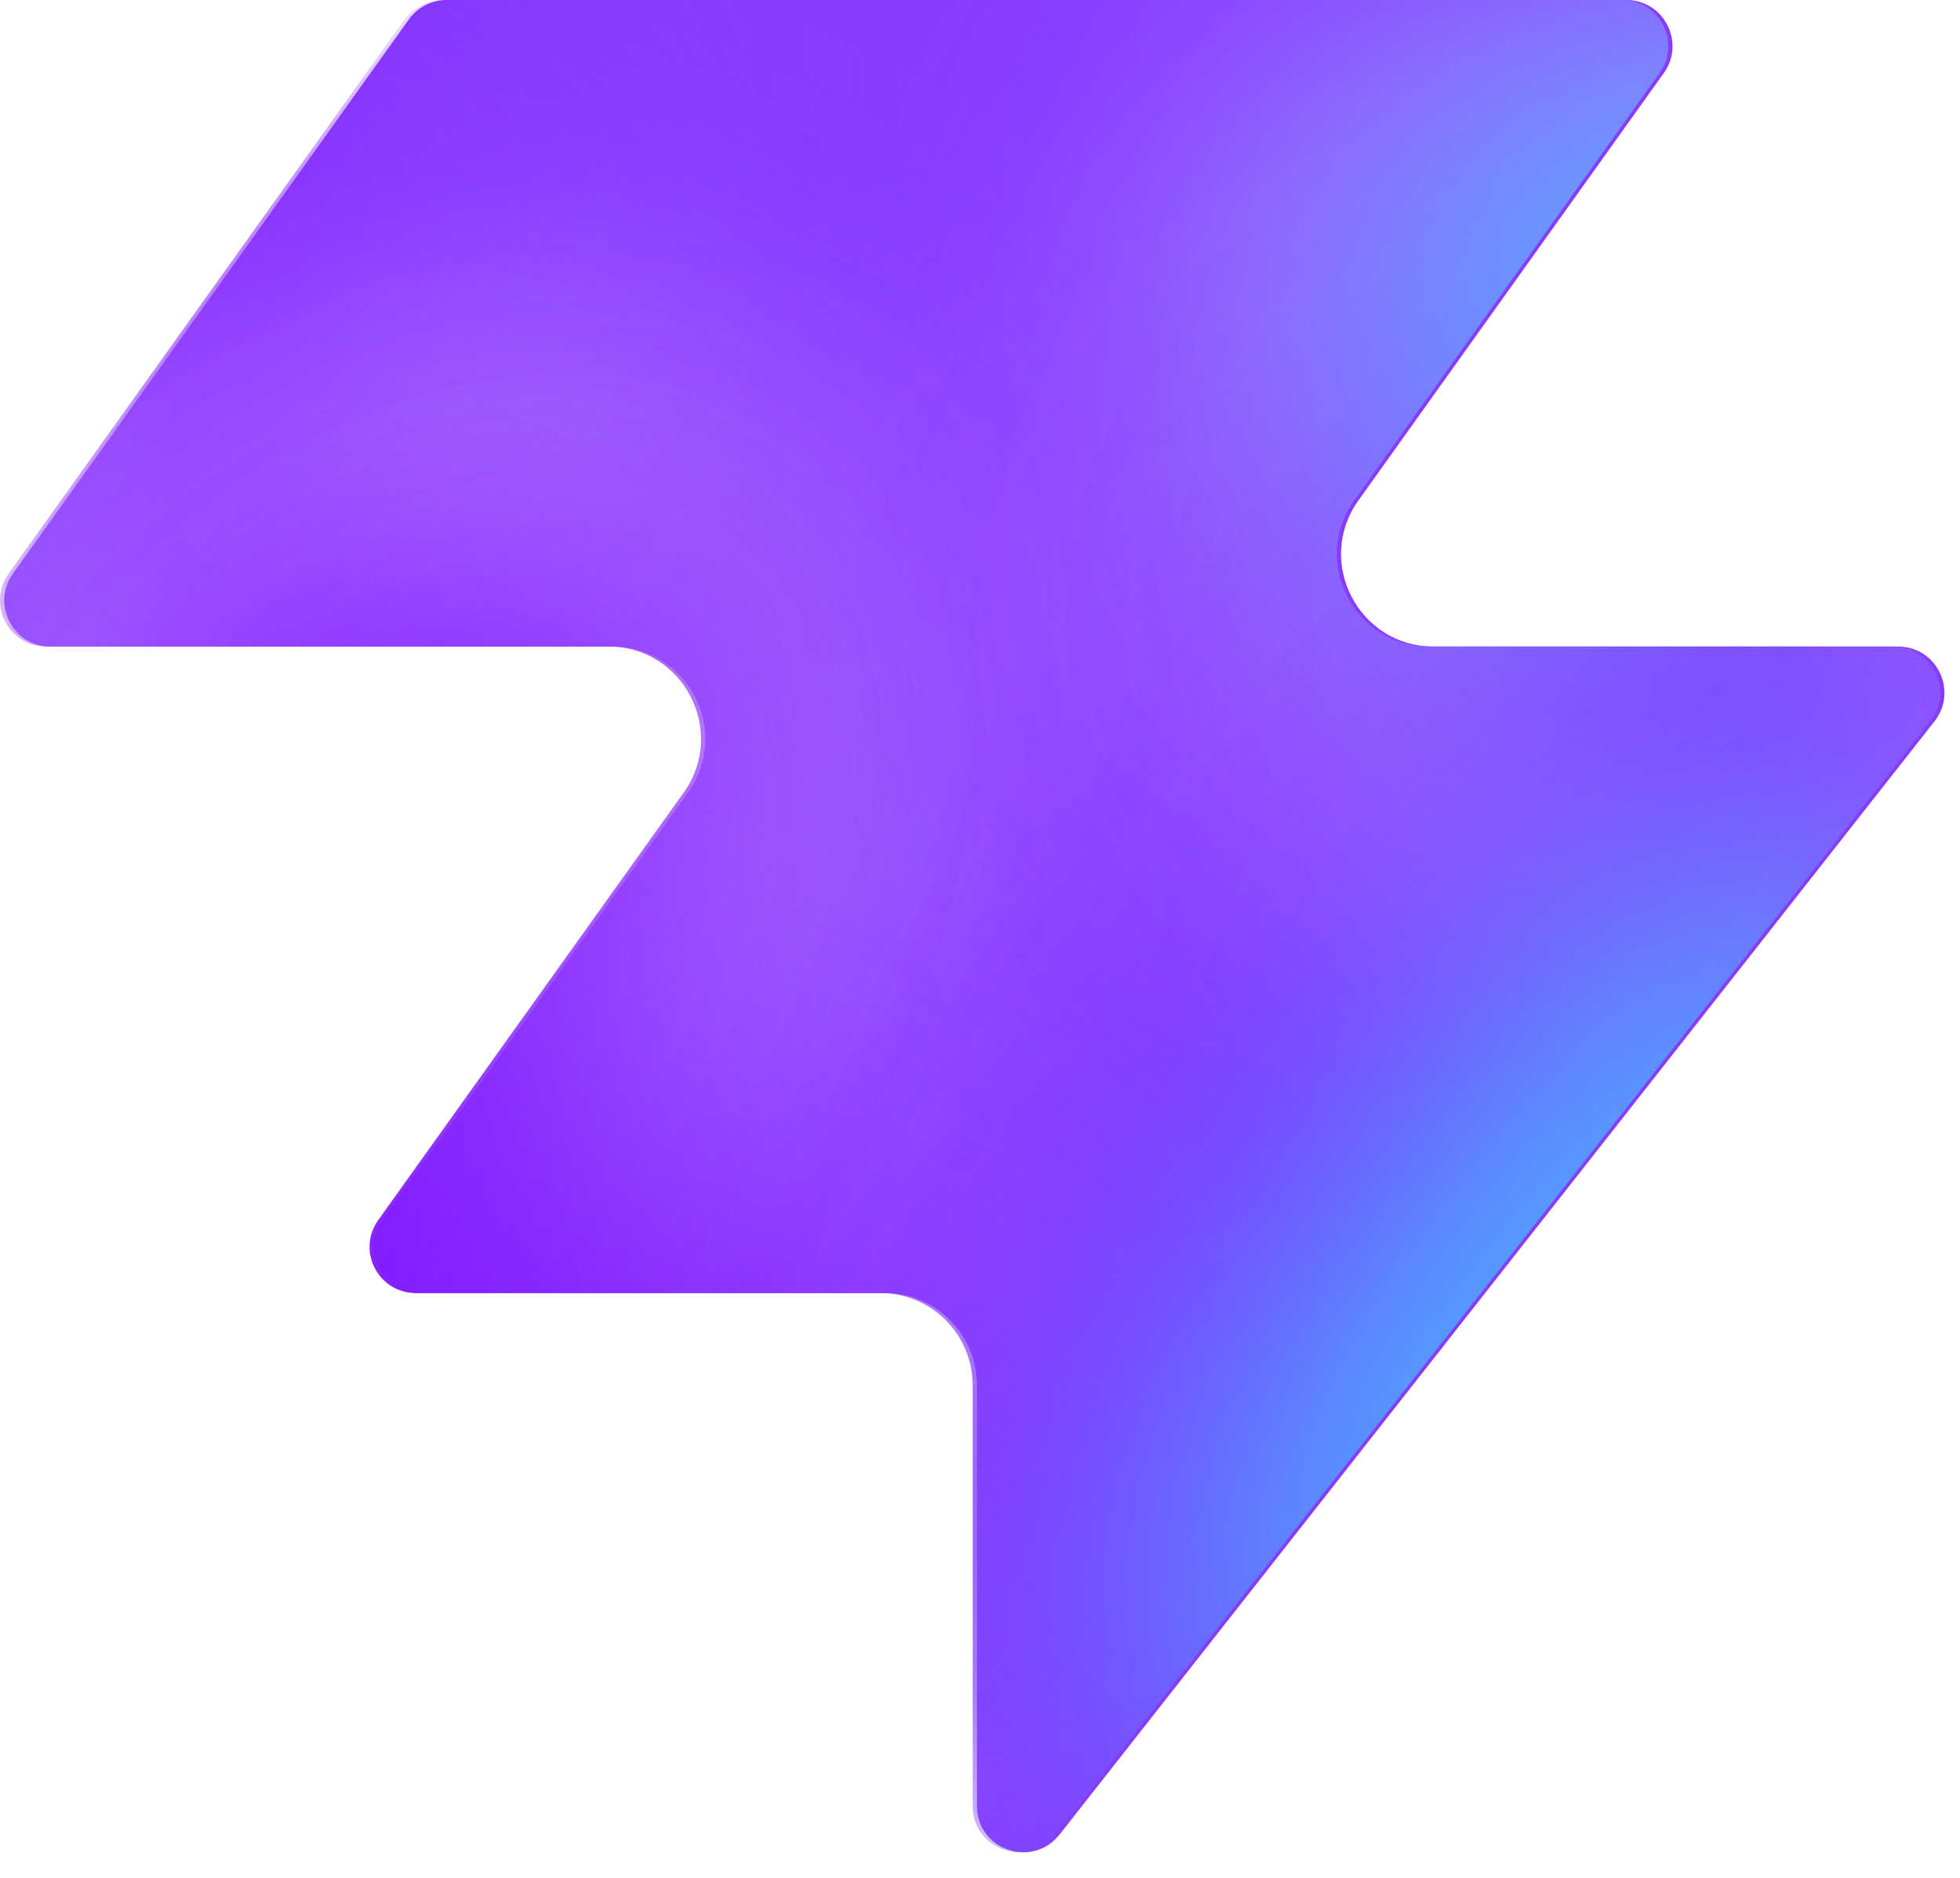
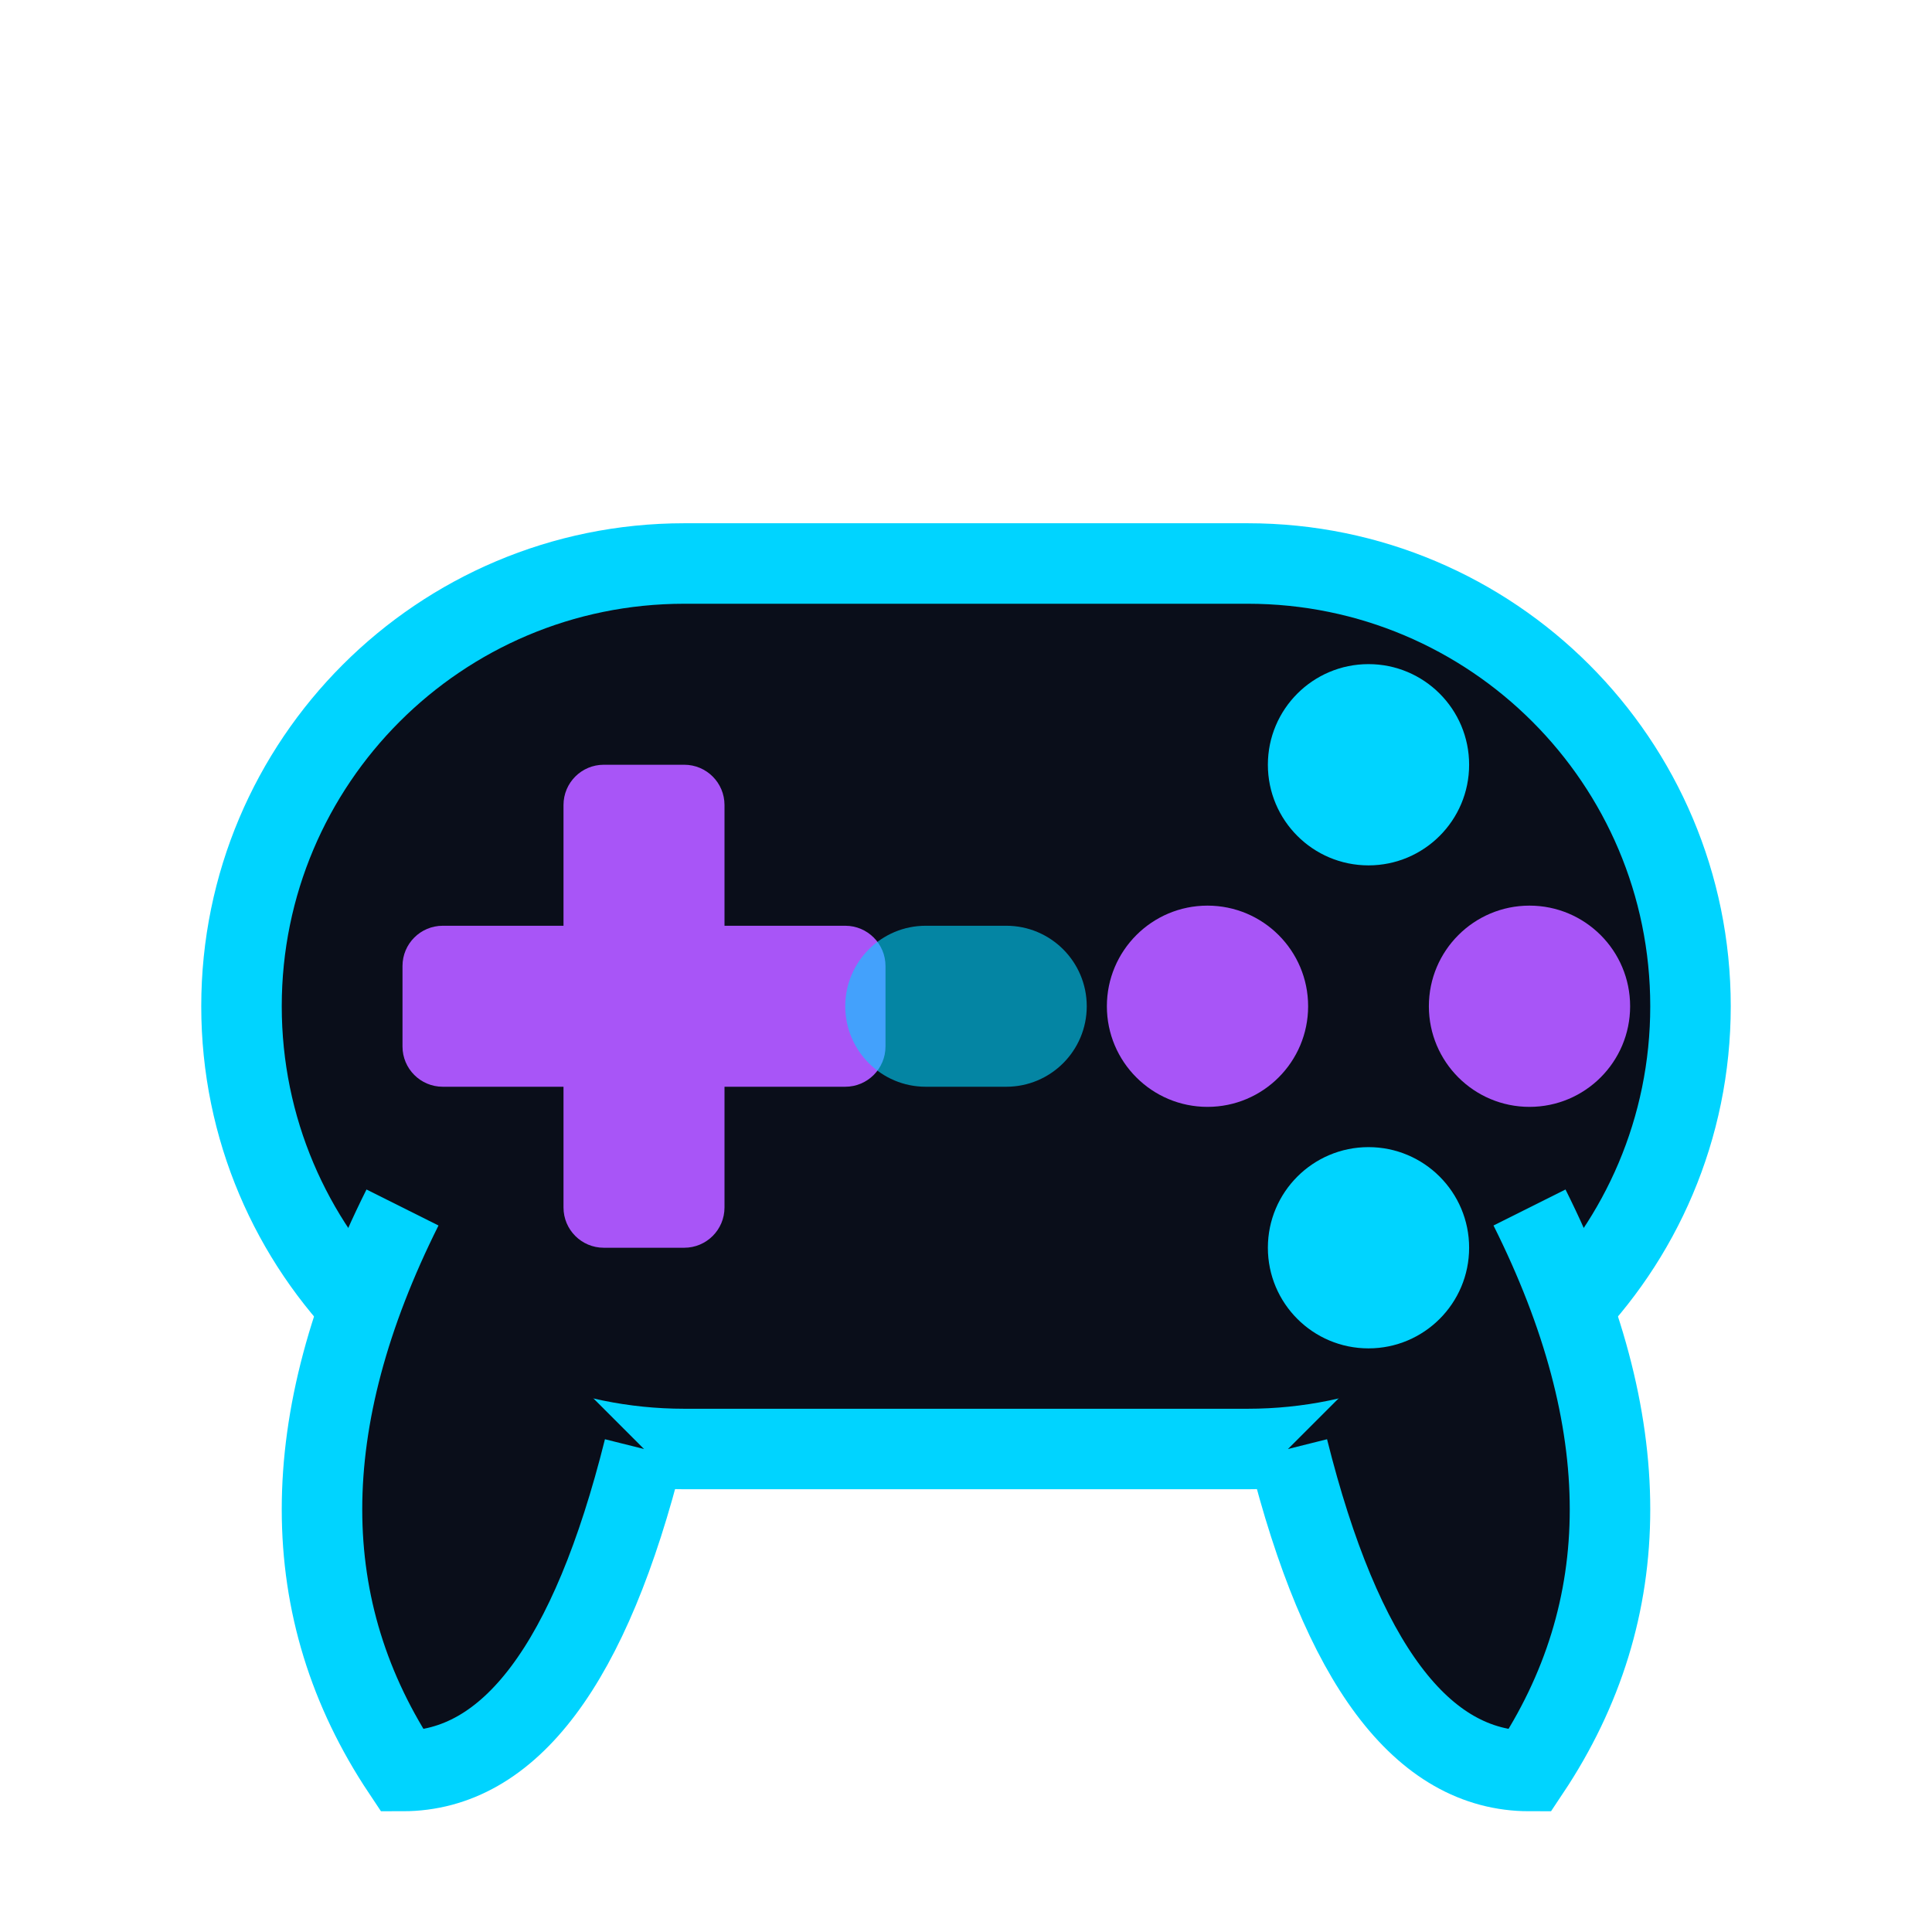
- <svg xmlns="http://www.w3.org/2000/svg" width="48" height="46" fill="none" viewBox="0 0 48 46">
-   <path fill="#863bff" d="M25.946 44.938c-.664.845-2.021.375-2.021-.698V33.937a2.26 2.26 0 0 0-2.262-2.262H10.287c-.92 0-1.456-1.04-.92-1.788l7.48-10.471c1.07-1.497 0-3.578-1.842-3.578H1.237c-.92 0-1.456-1.04-.92-1.788L10.013.474c.214-.297.556-.474.92-.474h28.894c.92 0 1.456 1.04.92 1.788l-7.48 10.471c-1.07 1.498 0 3.579 1.842 3.579h11.377c.943 0 1.473 1.088.89 1.83L25.947 44.94z" style="fill:#863bff;fill:color(display-p3 .525 .23 1);fill-opacity:1" />
-   <mask id="a" width="48" height="46" x="0" y="0" maskUnits="userSpaceOnUse" style="mask-type:alpha">
-     <path fill="#000" d="M25.842 44.938c-.664.844-2.021.375-2.021-.698V33.937a2.26 2.26 0 0 0-2.262-2.262H10.183c-.92 0-1.456-1.04-.92-1.788l7.48-10.471c1.07-1.498 0-3.579-1.842-3.579H1.133c-.92 0-1.456-1.04-.92-1.787L9.91.473c.214-.297.556-.474.92-.474h28.894c.92 0 1.456 1.04.92 1.788l-7.48 10.471c-1.07 1.498 0 3.578 1.842 3.578h11.377c.943 0 1.473 1.088.89 1.832L25.843 44.94z" style="fill:#000;fill-opacity:1" />
-   </mask>
-   <g mask="url(#a)">
-     <g filter="url(#b)">
-       <ellipse cx="5.508" cy="14.704" fill="#ede6ff" rx="5.508" ry="14.704" style="fill:#ede6ff;fill:color(display-p3 .927 .903 1);fill-opacity:1" transform="matrix(.00324 1 1 -.00324 -4.47 31.516)" />
-     </g>
-     <g filter="url(#c)">
-       <ellipse cx="10.399" cy="29.851" fill="#ede6ff" rx="10.399" ry="29.851" style="fill:#ede6ff;fill:color(display-p3 .927 .903 1);fill-opacity:1" transform="matrix(.00324 1 1 -.00324 -39.328 7.883)" />
-     </g>
-     <g filter="url(#d)">
-       <ellipse cx="5.508" cy="30.487" fill="#7e14ff" rx="5.508" ry="30.487" style="fill:#7e14ff;fill:color(display-p3 .492 .077 1);fill-opacity:1" transform="rotate(89.814 -25.913 -14.639)scale(1 -1)" />
-     </g>
-     <g filter="url(#e)">
-       <ellipse cx="5.508" cy="30.599" fill="#7e14ff" rx="5.508" ry="30.599" style="fill:#7e14ff;fill:color(display-p3 .492 .077 1);fill-opacity:1" transform="rotate(89.814 -32.644 -3.334)scale(1 -1)" />
-     </g>
-     <g filter="url(#f)">
-       <ellipse cx="5.508" cy="30.599" fill="#7e14ff" rx="5.508" ry="30.599" style="fill:#7e14ff;fill:color(display-p3 .492 .077 1);fill-opacity:1" transform="matrix(.00324 1 1 -.00324 -34.34 30.47)" />
-     </g>
-     <g filter="url(#g)">
-       <ellipse cx="14.072" cy="22.078" fill="#ede6ff" rx="14.072" ry="22.078" style="fill:#ede6ff;fill:color(display-p3 .927 .903 1);fill-opacity:1" transform="rotate(93.35 24.506 48.493)scale(-1 1)" />
-     </g>
-     <g filter="url(#h)">
-       <ellipse cx="3.47" cy="21.501" fill="#7e14ff" rx="3.47" ry="21.501" style="fill:#7e14ff;fill:color(display-p3 .492 .077 1);fill-opacity:1" transform="rotate(89.009 28.708 47.59)scale(-1 1)" />
-     </g>
-     <g filter="url(#i)">
-       <ellipse cx="3.47" cy="21.501" fill="#7e14ff" rx="3.47" ry="21.501" style="fill:#7e14ff;fill:color(display-p3 .492 .077 1);fill-opacity:1" transform="rotate(89.009 28.708 47.59)scale(-1 1)" />
-     </g>
-     <g filter="url(#j)">
-       <ellipse cx=".387" cy="8.972" fill="#7e14ff" rx="4.407" ry="29.108" style="fill:#7e14ff;fill:color(display-p3 .492 .077 1);fill-opacity:1" transform="rotate(39.51 .387 8.972)" />
-     </g>
-     <g filter="url(#k)">
-       <ellipse cx="47.523" cy="-6.092" fill="#7e14ff" rx="4.407" ry="29.108" style="fill:#7e14ff;fill:color(display-p3 .492 .077 1);fill-opacity:1" transform="rotate(37.892 47.523 -6.092)" />
-     </g>
-     <g filter="url(#l)">
-       <ellipse cx="41.412" cy="6.333" fill="#47bfff" rx="5.971" ry="9.665" style="fill:#47bfff;fill:color(display-p3 .28 .748 1);fill-opacity:1" transform="rotate(37.892 41.412 6.333)" />
-     </g>
-     <g filter="url(#m)">
-       <ellipse cx="-1.879" cy="38.332" fill="#7e14ff" rx="4.407" ry="29.108" style="fill:#7e14ff;fill:color(display-p3 .492 .077 1);fill-opacity:1" transform="rotate(37.892 -1.88 38.332)" />
-     </g>
-     <g filter="url(#n)">
-       <ellipse cx="-1.879" cy="38.332" fill="#7e14ff" rx="4.407" ry="29.108" style="fill:#7e14ff;fill:color(display-p3 .492 .077 1);fill-opacity:1" transform="rotate(37.892 -1.88 38.332)" />
-     </g>
-     <g filter="url(#o)">
-       <ellipse cx="35.651" cy="29.907" fill="#7e14ff" rx="4.407" ry="29.108" style="fill:#7e14ff;fill:color(display-p3 .492 .077 1);fill-opacity:1" transform="rotate(37.892 35.651 29.907)" />
-     </g>
-     <g filter="url(#p)">
-       <ellipse cx="38.418" cy="32.4" fill="#47bfff" rx="5.971" ry="15.297" style="fill:#47bfff;fill:color(display-p3 .28 .748 1);fill-opacity:1" transform="rotate(37.892 38.418 32.4)" />
-     </g>
-   </g>
-   <defs>
-     <filter id="b" width="60.045" height="41.654" x="-19.77" y="16.149" color-interpolation-filters="sRGB" filterUnits="userSpaceOnUse">
-       <feFlood flood-opacity="0" result="BackgroundImageFix" />
-       <feBlend in="SourceGraphic" in2="BackgroundImageFix" result="shape" />
-       <feGaussianBlur result="effect1_foregroundBlur_2002_17158" stdDeviation="7.659" />
-     </filter>
-     <filter id="c" width="90.34" height="51.437" x="-54.613" y="-7.533" color-interpolation-filters="sRGB" filterUnits="userSpaceOnUse">
-       <feFlood flood-opacity="0" result="BackgroundImageFix" />
-       <feBlend in="SourceGraphic" in2="BackgroundImageFix" result="shape" />
-       <feGaussianBlur result="effect1_foregroundBlur_2002_17158" stdDeviation="7.659" />
-     </filter>
-     <filter id="d" width="79.355" height="29.4" x="-49.64" y="2.03" color-interpolation-filters="sRGB" filterUnits="userSpaceOnUse">
-       <feFlood flood-opacity="0" result="BackgroundImageFix" />
-       <feBlend in="SourceGraphic" in2="BackgroundImageFix" result="shape" />
-       <feGaussianBlur result="effect1_foregroundBlur_2002_17158" stdDeviation="4.596" />
-     </filter>
-     <filter id="e" width="79.579" height="29.4" x="-45.045" y="20.029" color-interpolation-filters="sRGB" filterUnits="userSpaceOnUse">
-       <feFlood flood-opacity="0" result="BackgroundImageFix" />
-       <feBlend in="SourceGraphic" in2="BackgroundImageFix" result="shape" />
-       <feGaussianBlur result="effect1_foregroundBlur_2002_17158" stdDeviation="4.596" />
-     </filter>
-     <filter id="f" width="79.579" height="29.4" x="-43.513" y="21.178" color-interpolation-filters="sRGB" filterUnits="userSpaceOnUse">
-       <feFlood flood-opacity="0" result="BackgroundImageFix" />
-       <feBlend in="SourceGraphic" in2="BackgroundImageFix" result="shape" />
-       <feGaussianBlur result="effect1_foregroundBlur_2002_17158" stdDeviation="4.596" />
-     </filter>
-     <filter id="g" width="74.749" height="58.852" x="15.756" y="-17.901" color-interpolation-filters="sRGB" filterUnits="userSpaceOnUse">
-       <feFlood flood-opacity="0" result="BackgroundImageFix" />
-       <feBlend in="SourceGraphic" in2="BackgroundImageFix" result="shape" />
-       <feGaussianBlur result="effect1_foregroundBlur_2002_17158" stdDeviation="7.659" />
-     </filter>
-     <filter id="h" width="61.377" height="25.362" x="23.548" y="2.284" color-interpolation-filters="sRGB" filterUnits="userSpaceOnUse">
-       <feFlood flood-opacity="0" result="BackgroundImageFix" />
-       <feBlend in="SourceGraphic" in2="BackgroundImageFix" result="shape" />
-       <feGaussianBlur result="effect1_foregroundBlur_2002_17158" stdDeviation="4.596" />
-     </filter>
-     <filter id="i" width="61.377" height="25.362" x="23.548" y="2.284" color-interpolation-filters="sRGB" filterUnits="userSpaceOnUse">
-       <feFlood flood-opacity="0" result="BackgroundImageFix" />
-       <feBlend in="SourceGraphic" in2="BackgroundImageFix" result="shape" />
-       <feGaussianBlur result="effect1_foregroundBlur_2002_17158" stdDeviation="4.596" />
-     </filter>
-     <filter id="j" width="56.045" height="63.649" x="-27.636" y="-22.853" color-interpolation-filters="sRGB" filterUnits="userSpaceOnUse">
-       <feFlood flood-opacity="0" result="BackgroundImageFix" />
-       <feBlend in="SourceGraphic" in2="BackgroundImageFix" result="shape" />
-       <feGaussianBlur result="effect1_foregroundBlur_2002_17158" stdDeviation="4.596" />
-     </filter>
-     <filter id="k" width="54.814" height="64.646" x="20.116" y="-38.415" color-interpolation-filters="sRGB" filterUnits="userSpaceOnUse">
-       <feFlood flood-opacity="0" result="BackgroundImageFix" />
-       <feBlend in="SourceGraphic" in2="BackgroundImageFix" result="shape" />
-       <feGaussianBlur result="effect1_foregroundBlur_2002_17158" stdDeviation="4.596" />
-     </filter>
-     <filter id="l" width="33.541" height="35.313" x="24.641" y="-11.323" color-interpolation-filters="sRGB" filterUnits="userSpaceOnUse">
-       <feFlood flood-opacity="0" result="BackgroundImageFix" />
-       <feBlend in="SourceGraphic" in2="BackgroundImageFix" result="shape" />
-       <feGaussianBlur result="effect1_foregroundBlur_2002_17158" stdDeviation="4.596" />
-     </filter>
-     <filter id="m" width="54.814" height="64.646" x="-29.286" y="6.009" color-interpolation-filters="sRGB" filterUnits="userSpaceOnUse">
-       <feFlood flood-opacity="0" result="BackgroundImageFix" />
-       <feBlend in="SourceGraphic" in2="BackgroundImageFix" result="shape" />
-       <feGaussianBlur result="effect1_foregroundBlur_2002_17158" stdDeviation="4.596" />
-     </filter>
-     <filter id="n" width="54.814" height="64.646" x="-29.286" y="6.009" color-interpolation-filters="sRGB" filterUnits="userSpaceOnUse">
-       <feFlood flood-opacity="0" result="BackgroundImageFix" />
-       <feBlend in="SourceGraphic" in2="BackgroundImageFix" result="shape" />
-       <feGaussianBlur result="effect1_foregroundBlur_2002_17158" stdDeviation="4.596" />
-     </filter>
-     <filter id="o" width="54.814" height="64.646" x="8.244" y="-2.416" color-interpolation-filters="sRGB" filterUnits="userSpaceOnUse">
-       <feFlood flood-opacity="0" result="BackgroundImageFix" />
-       <feBlend in="SourceGraphic" in2="BackgroundImageFix" result="shape" />
-       <feGaussianBlur result="effect1_foregroundBlur_2002_17158" stdDeviation="4.596" />
-     </filter>
-     <filter id="p" width="39.409" height="43.623" x="18.713" y="10.588" color-interpolation-filters="sRGB" filterUnits="userSpaceOnUse">
-       <feFlood flood-opacity="0" result="BackgroundImageFix" />
-       <feBlend in="SourceGraphic" in2="BackgroundImageFix" result="shape" />
-       <feGaussianBlur result="effect1_foregroundBlur_2002_17158" stdDeviation="4.596" />
-     </filter>
-   </defs>
+ <svg xmlns="http://www.w3.org/2000/svg" width="48" height="48" viewBox="0 0 48 48" fill="none">
+   <rect x="6" y="14" width="36" height="22" rx="11" fill="#0a0e1a" stroke="#00d4ff" stroke-width="2" />
+   <path d="M10 30 Q6 38 10 44 Q14 44 16 36" fill="#0a0e1a" stroke="#00d4ff" stroke-width="2" />
+   <path d="M38 30 Q42 38 38 44 Q34 44 32 36" fill="#0a0e1a" stroke="#00d4ff" stroke-width="2" />
+   <rect x="14" y="19" width="4" height="12" rx="1" fill="#a855f7" />
+   <rect x="10" y="23" width="12" height="4" rx="1" fill="#a855f7" />
+   <circle cx="34" cy="19" r="2.5" fill="#00d4ff" />
+   <circle cx="38" cy="25" r="2.5" fill="#a855f7" />
+   <circle cx="34" cy="31" r="2.5" fill="#00d4ff" />
+   <circle cx="30" cy="25" r="2.5" fill="#a855f7" />
+   <rect x="21" y="23" width="6" height="4" rx="2" fill="#00d4ff" opacity="0.6" />
</svg>
